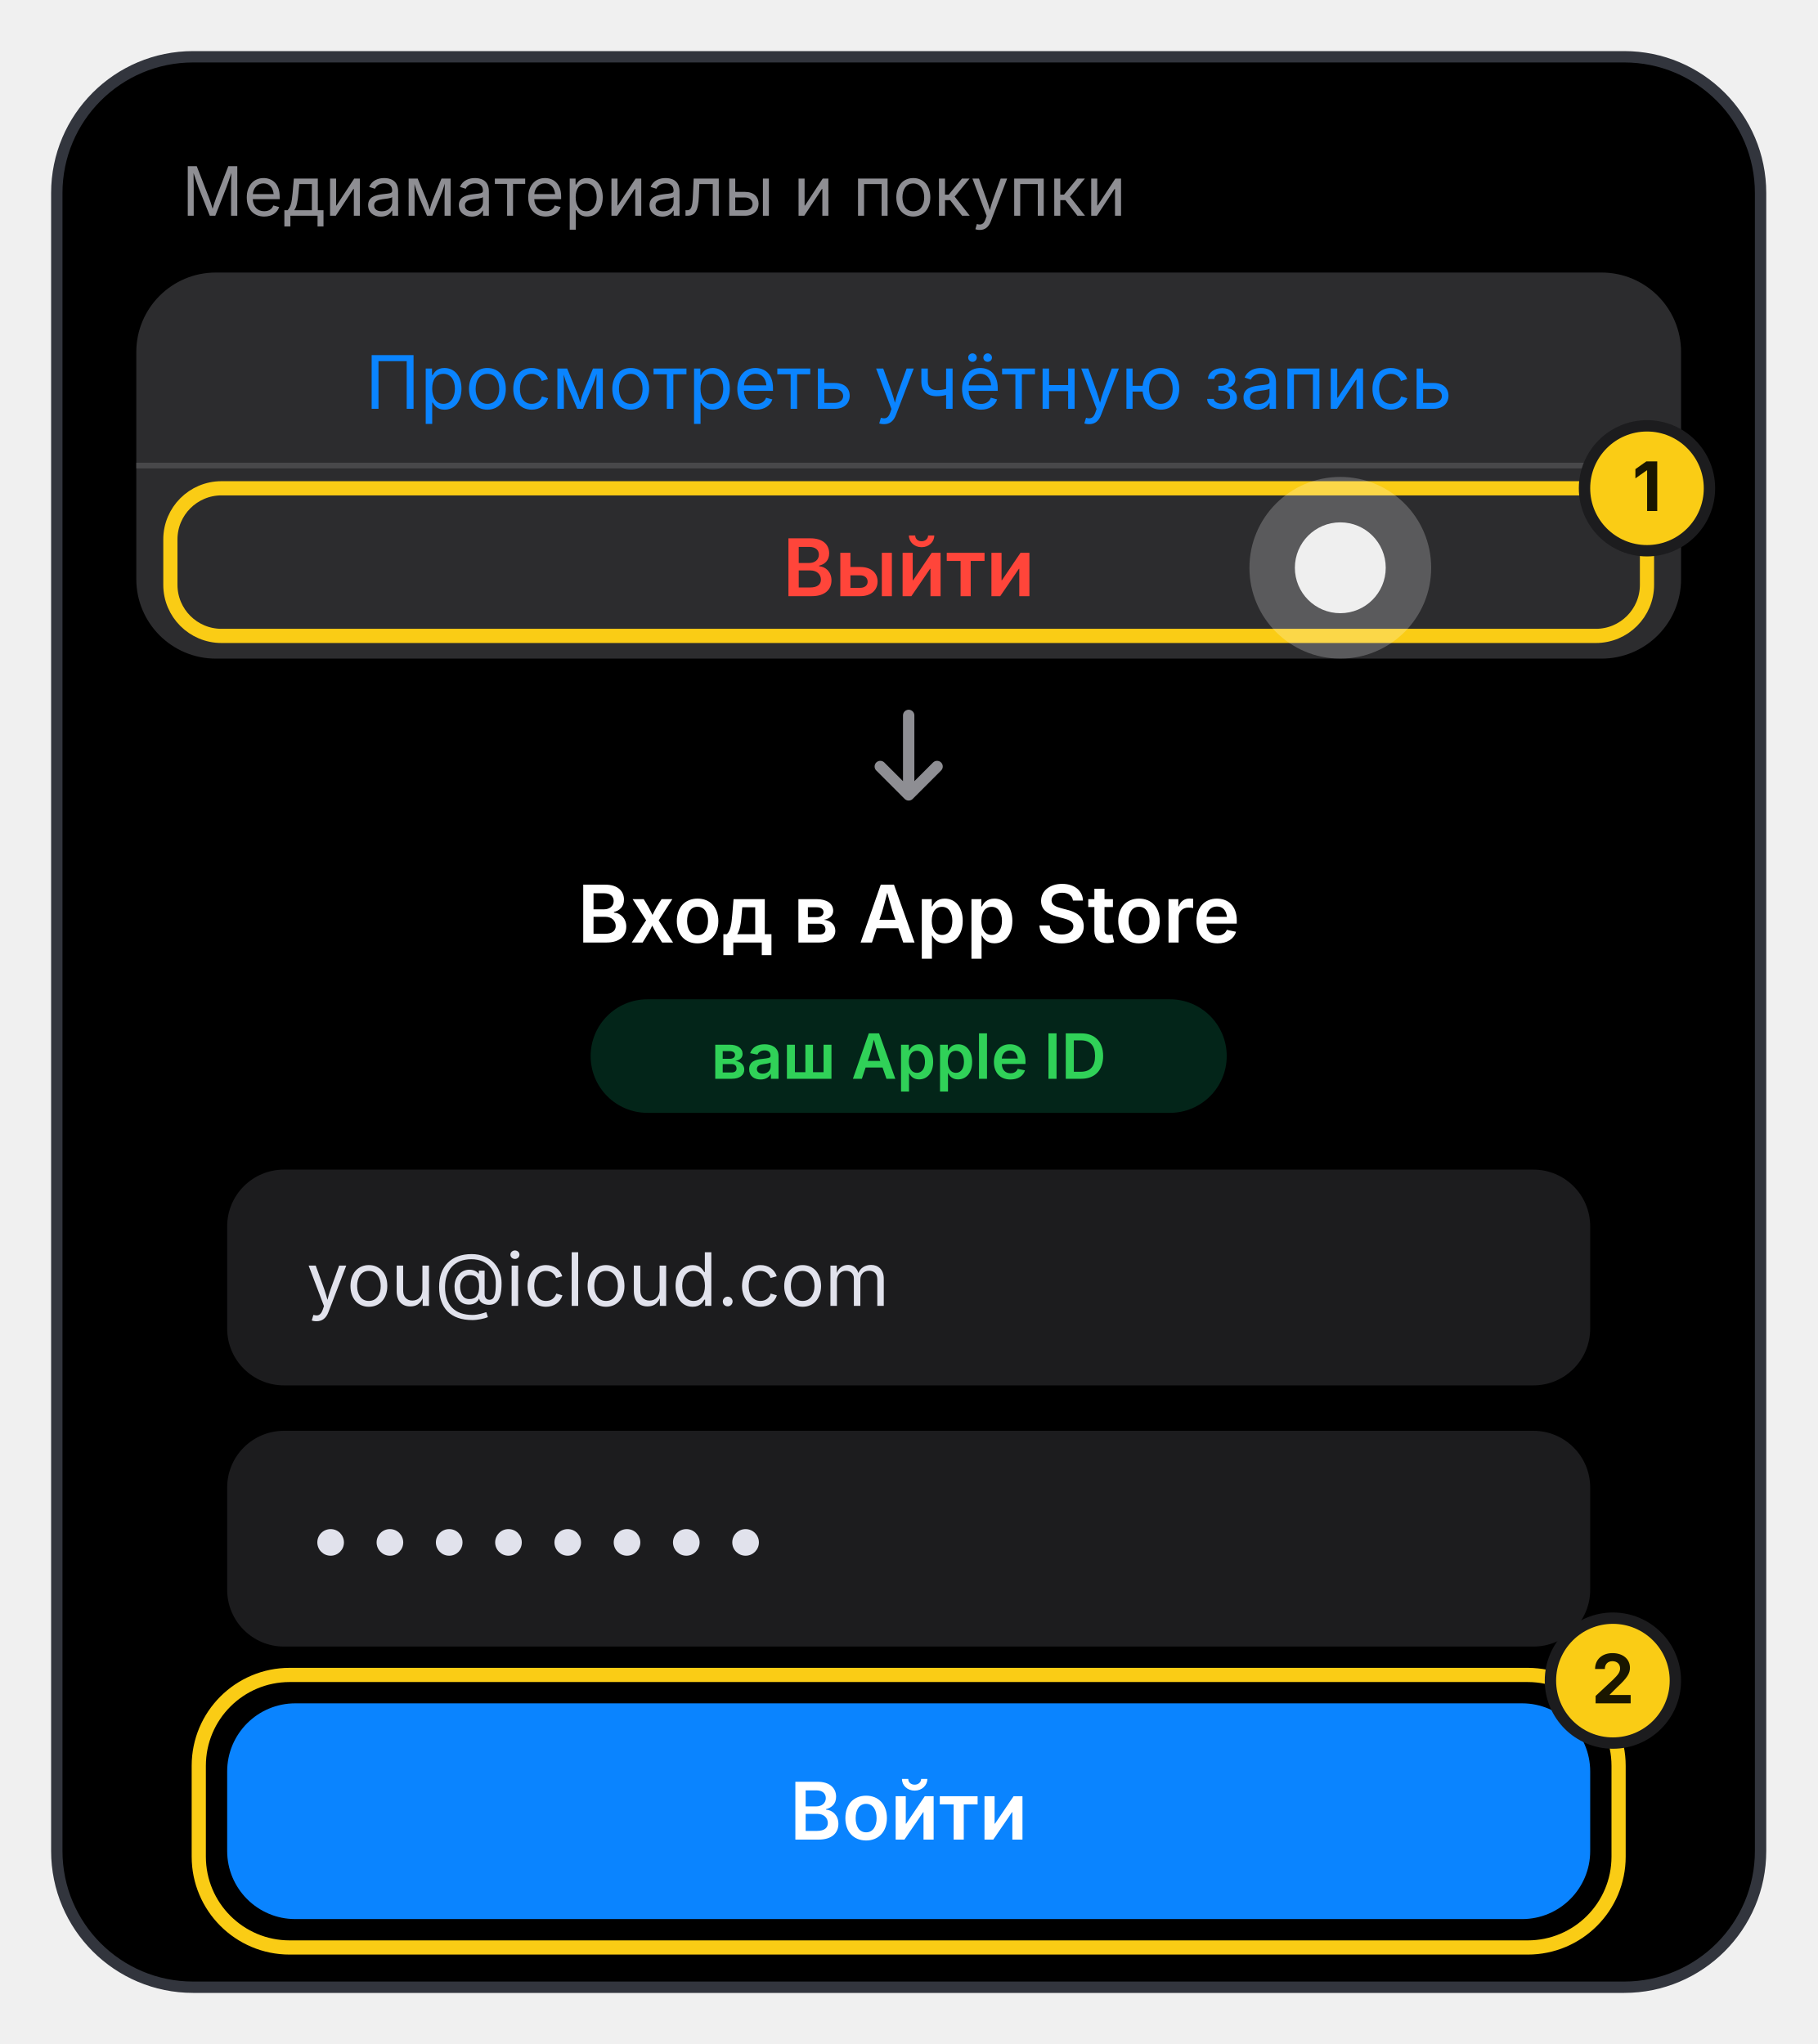
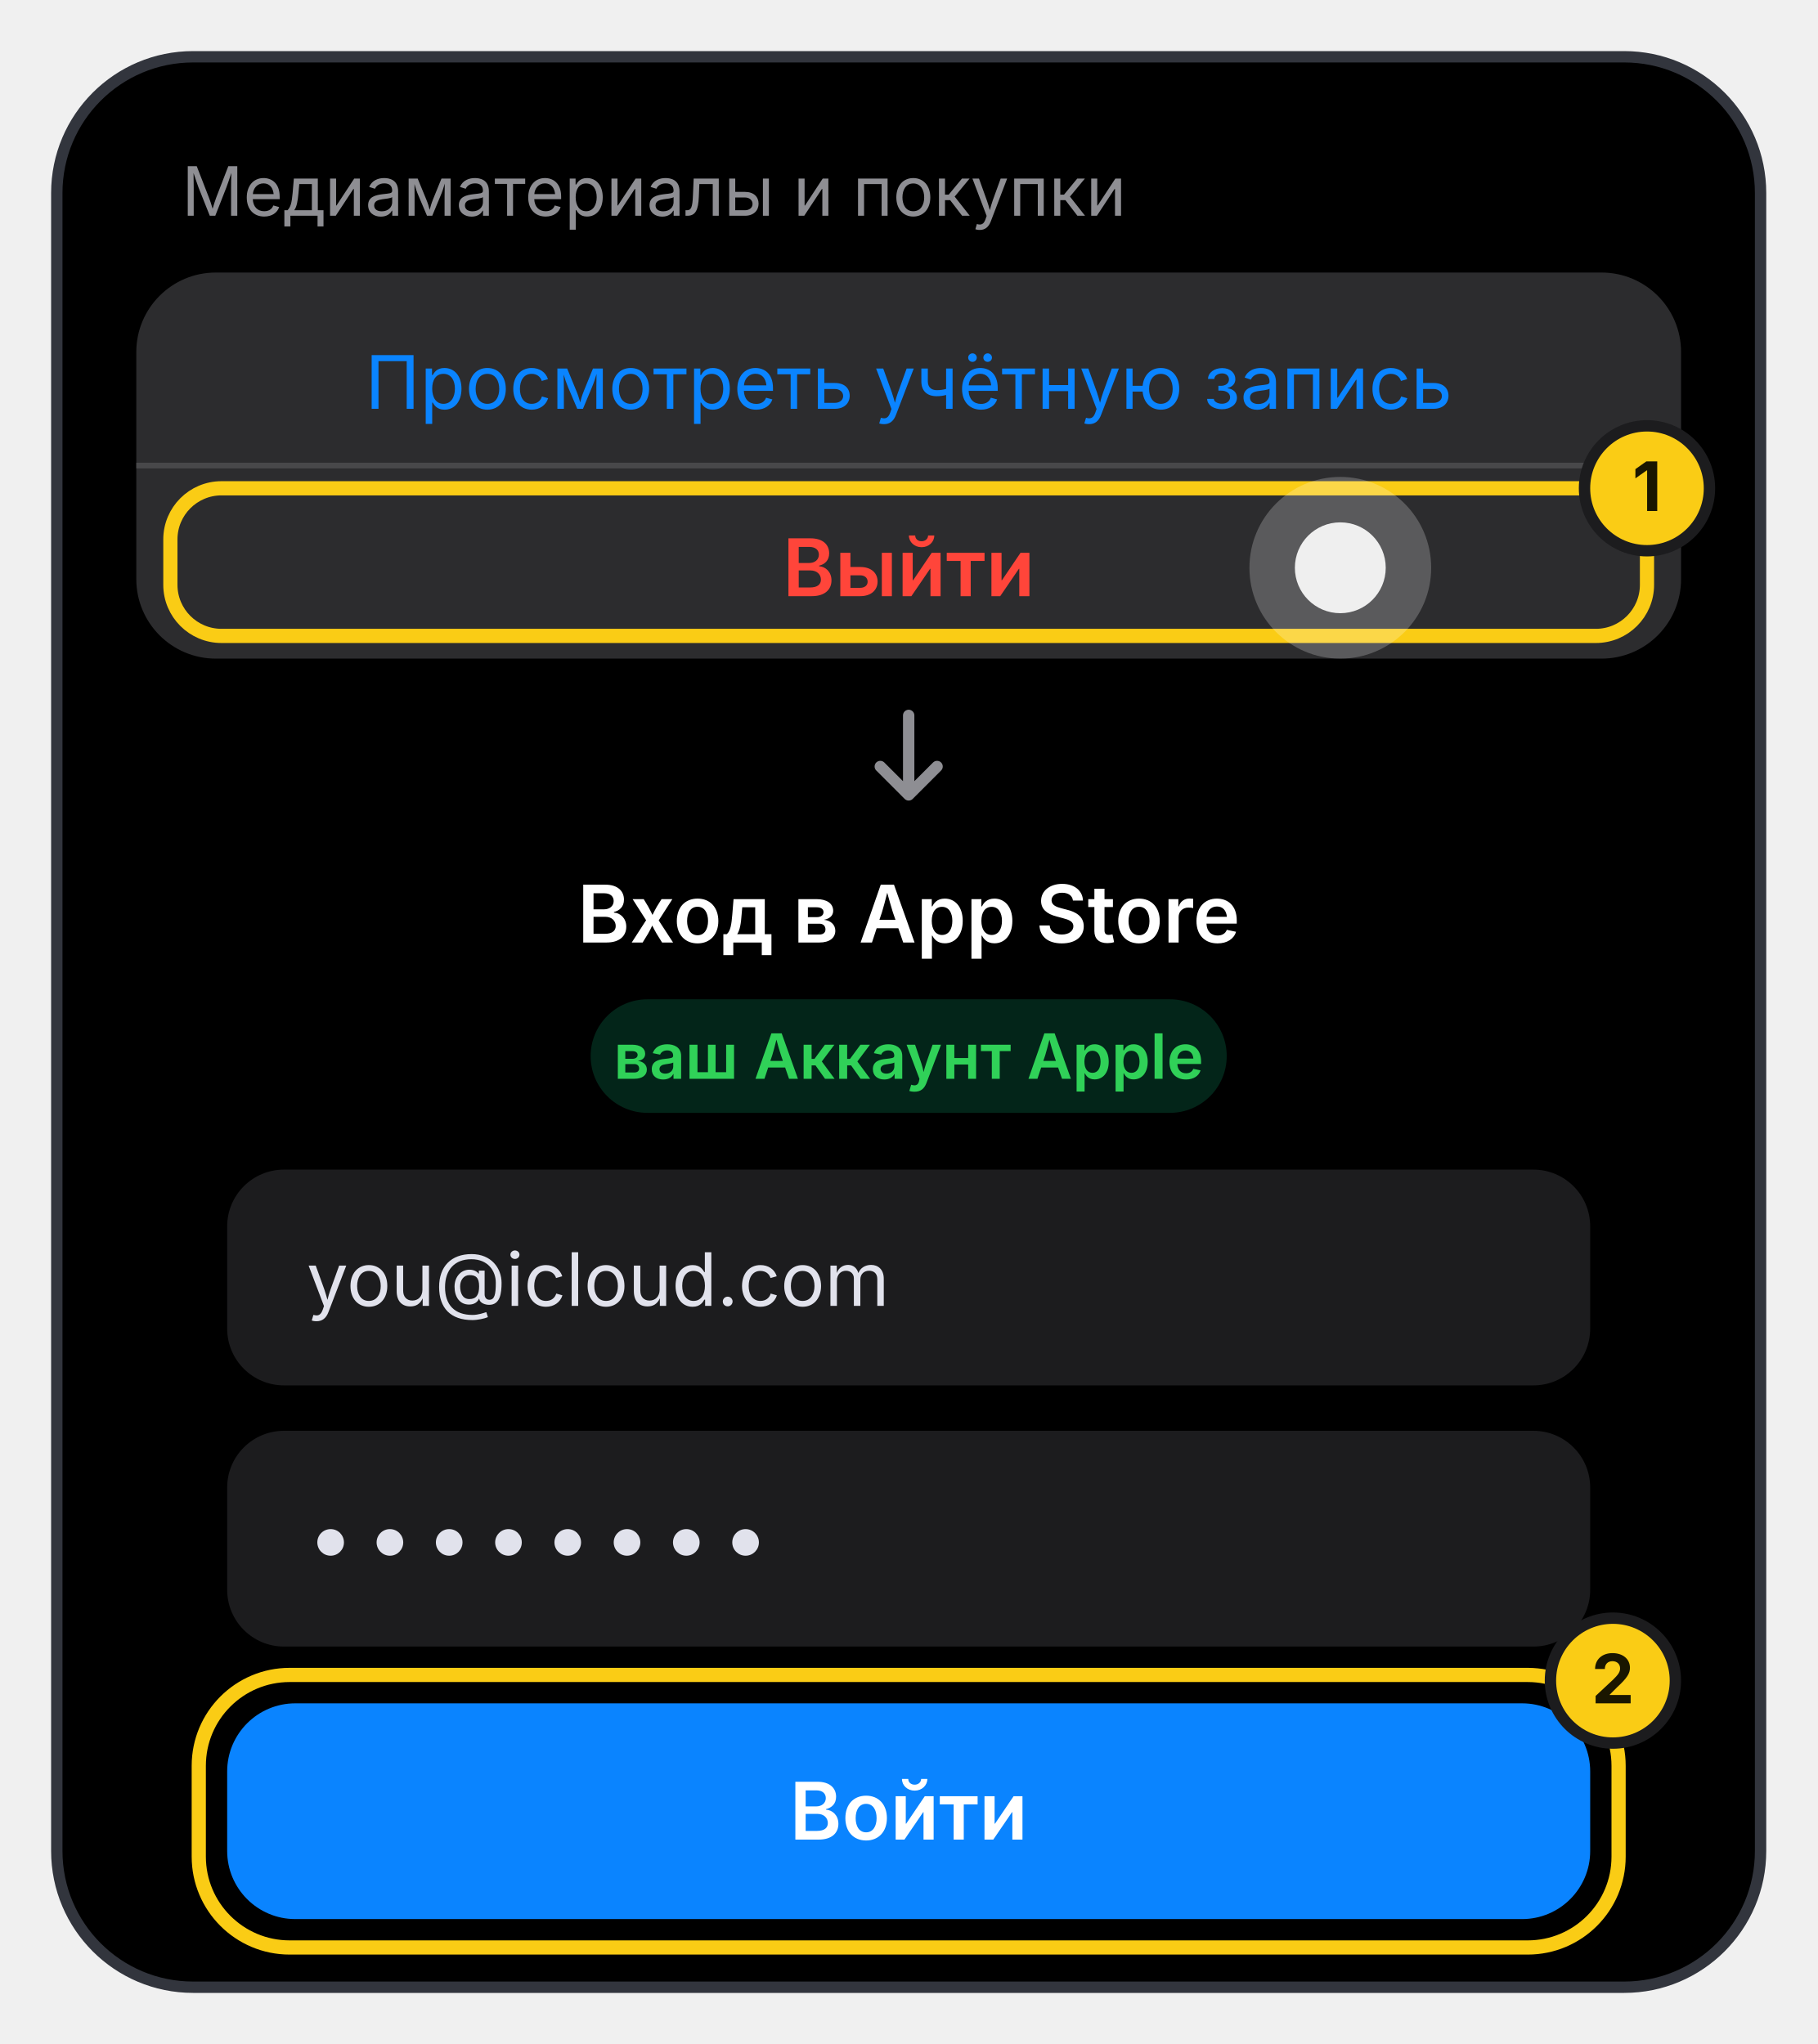
<svg xmlns="http://www.w3.org/2000/svg" viewBox="0 0 320 360" width="320" height="360" font-family="-apple-system, 'SF Pro Text', Inter, 'Segoe UI', Roboto, sans-serif">
  <rect x="10" y="10" width="300" height="340" rx="24" fill="#000" stroke="#32353d" stroke-width="2" />
  <text x="32" y="38" font-size="12" fill="#8e8e93">Медиаматериалы и покупки</text>
  <rect x="24" y="48" width="272" height="68" rx="14" fill="#2c2c2e" />
  <text x="160" y="72" text-anchor="middle" font-size="13" fill="#0a84ff">Просмотреть учётную запись</text>
  <line x1="24" y1="82" x2="296" y2="82" stroke="#48484a" />
  <text x="160" y="105" text-anchor="middle" font-size="14" font-weight="600" fill="#ff453a">Выйти</text>
  <rect x="30" y="86" width="260" height="26" rx="9" fill="none" stroke="#FACC15" stroke-width="2.5" />
  <g transform="translate(290 86)">
    <circle r="11" fill="#FACC15" stroke="#1c1c1e" stroke-width="2" />
    <text y="4" text-anchor="middle" font-size="12" font-weight="700" fill="#1a1600">1</text>
  </g>
  <g transform="translate(236 100)">
    <circle r="16" fill="#fff" fill-opacity=".22" />
    <circle r="8" fill="#fff" fill-opacity=".9" />
  </g>
  <path d="M160 126v14m-5-5 5 5 5-5" stroke="#8e8e93" stroke-width="2" fill="none" stroke-linecap="round" stroke-linejoin="round" />
  <text x="160" y="166" text-anchor="middle" font-size="14" font-weight="600" fill="#fff">Вход в App Store</text>
  <rect x="104" y="176" width="112" height="20" rx="10" fill="#10b981" fill-opacity=".2" />
-   <text x="160" y="190" text-anchor="middle" font-size="11" font-weight="600" fill="#30d158">ваш Apple ID</text>
+   <text x="160" y="190" text-anchor="middle" font-size="11" font-weight="600" fill="#30d158">ваш Аккаунт Apple</text>
  <rect x="40" y="206" width="240" height="38" rx="10" fill="#1c1c1e" />
  <text x="54" y="230" font-size="13" fill="#e1e2ec">you@icloud.com</text>
  <rect x="40" y="252" width="240" height="38" rx="10" fill="#1c1c1e" />
  <text x="54" y="276" font-size="15" letter-spacing="2" fill="#e1e2ec">••••••••</text>
  <rect x="40" y="300" width="240" height="38" rx="12" fill="#0a84ff" />
  <text x="160" y="324" text-anchor="middle" font-size="14" font-weight="600" fill="#fff">Войти</text>
  <rect x="35" y="295" width="250" height="48" rx="16" fill="none" stroke="#FACC15" stroke-width="2.5" />
  <g transform="translate(284 296)">
    <circle r="11" fill="#FACC15" stroke="#1c1c1e" stroke-width="2" />
    <text y="4" text-anchor="middle" font-size="12" font-weight="700" fill="#1a1600">2</text>
  </g>
</svg>
